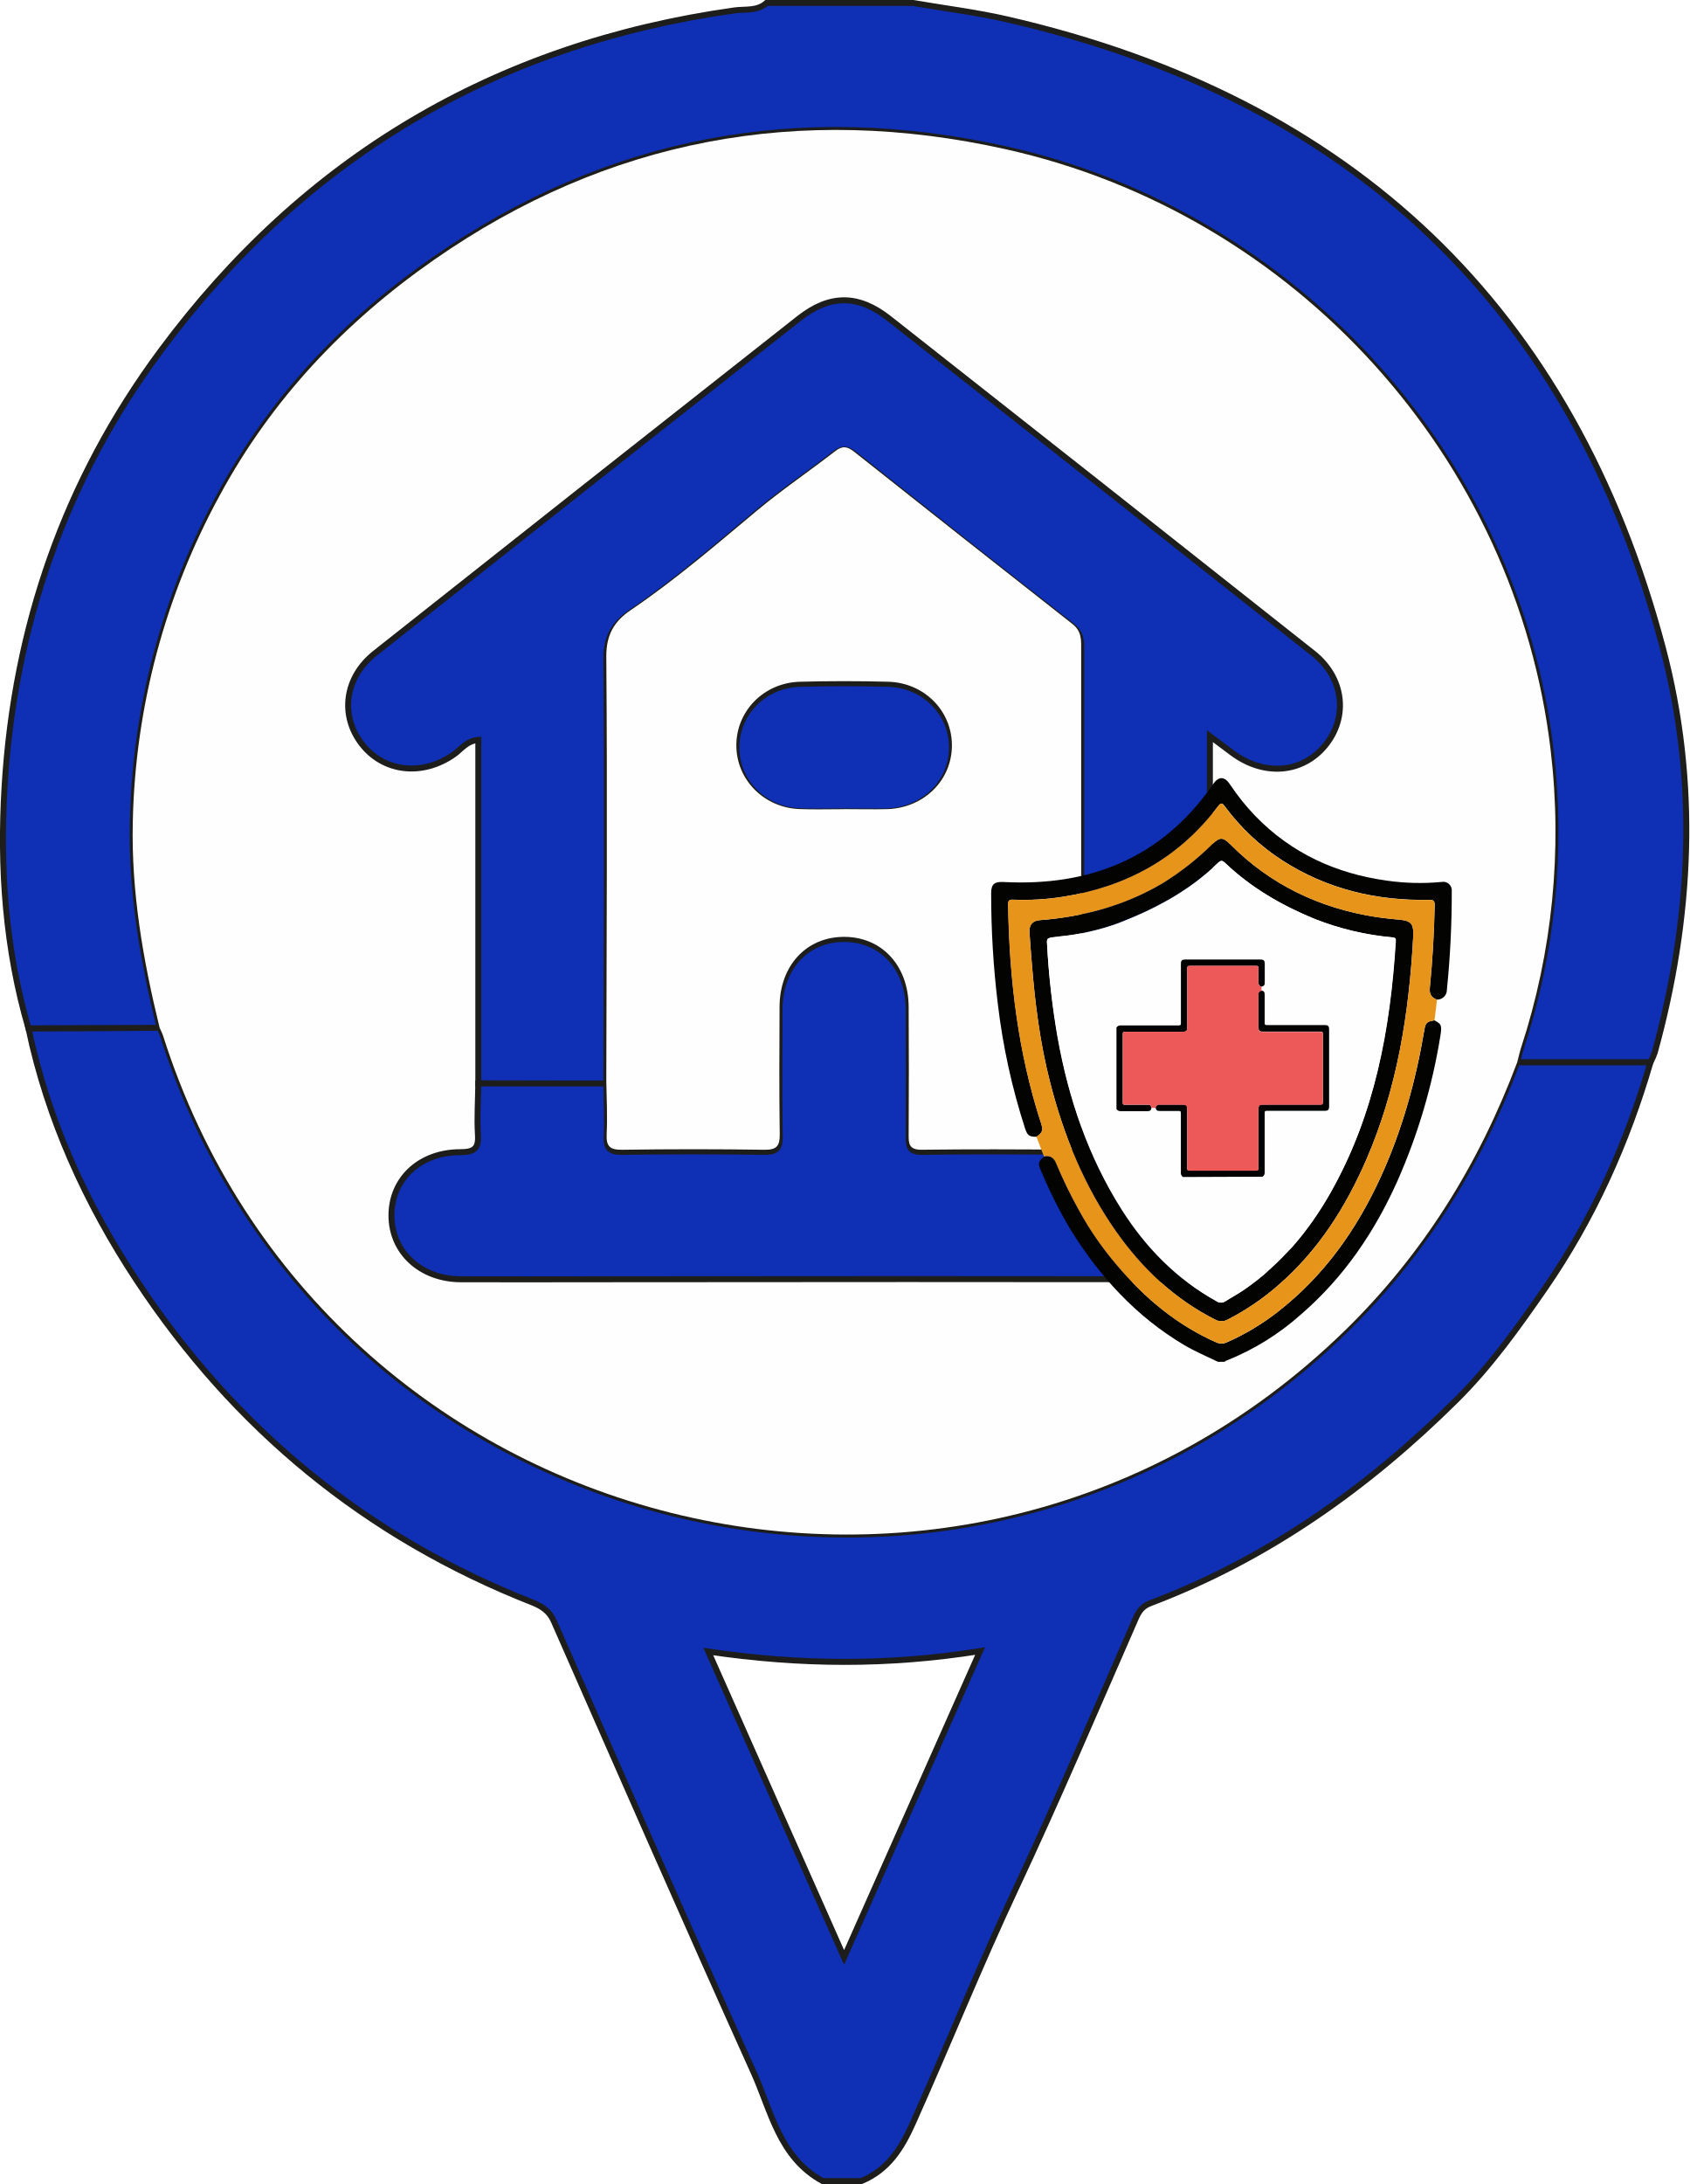
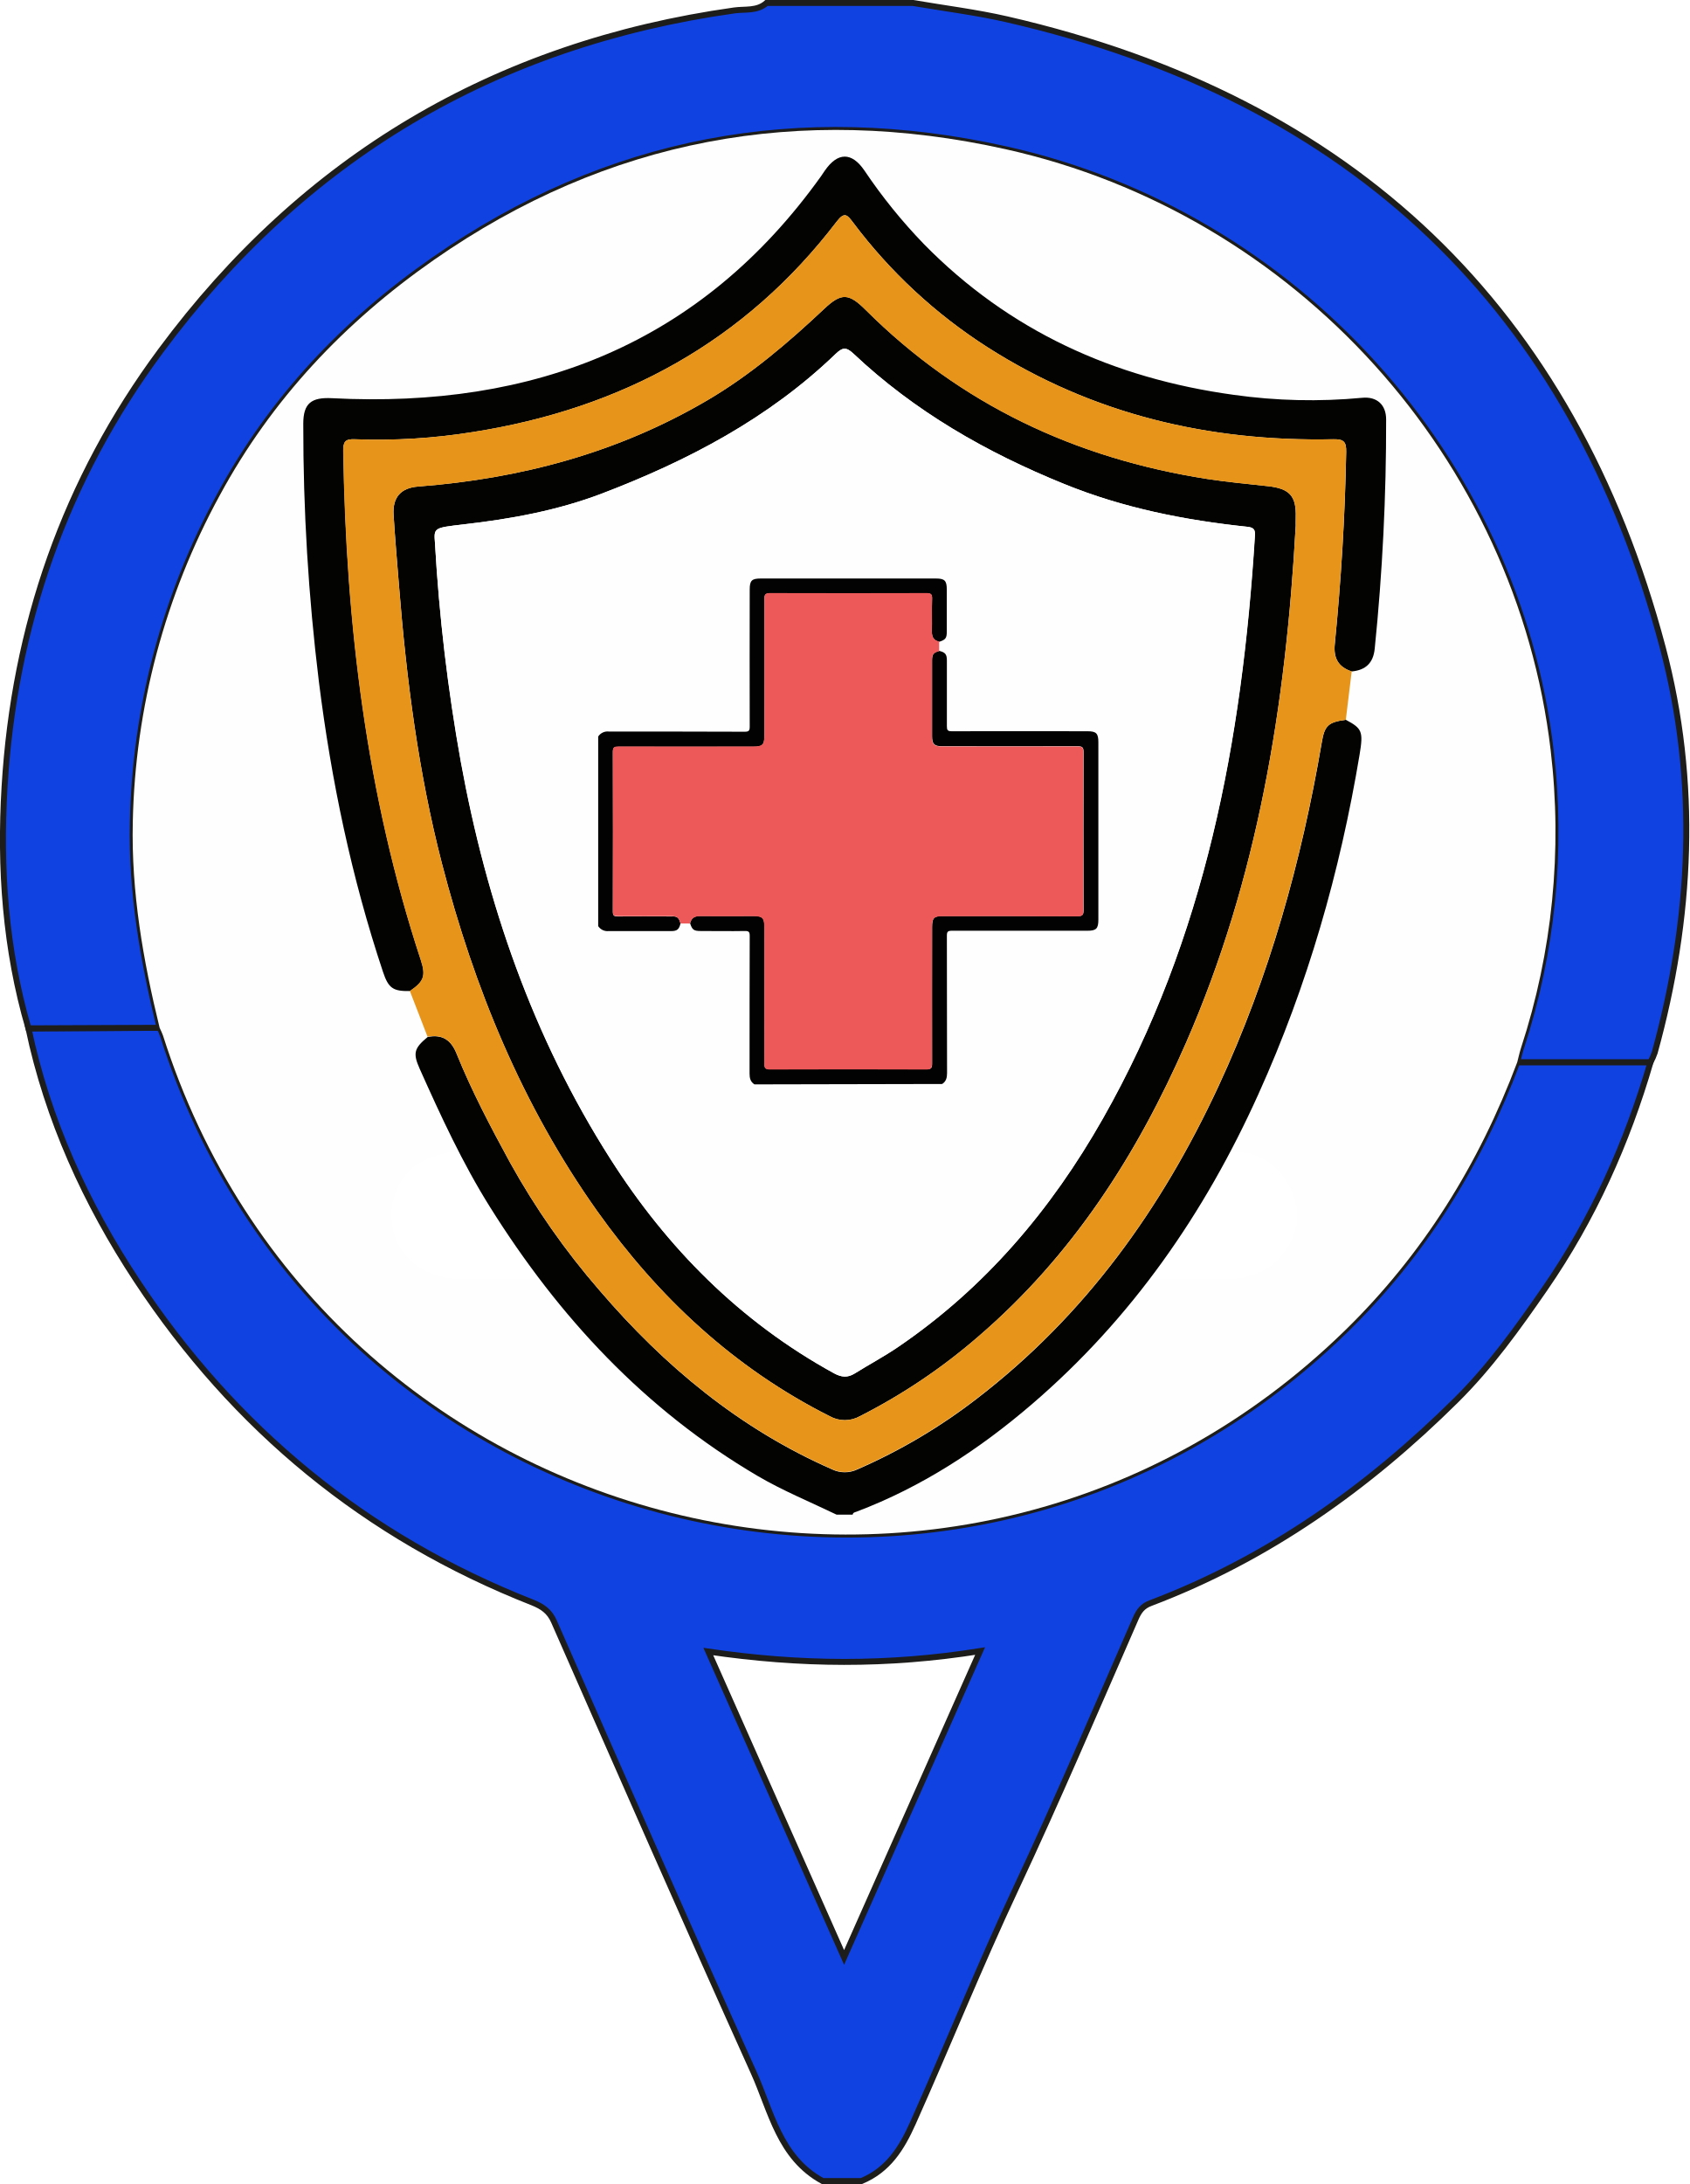
<svg xmlns="http://www.w3.org/2000/svg" viewBox="0 0 566.49 732.21">
  <defs>
-     <style>.cls-1{fill:#0f2fb5;stroke:#1d1d1b;stroke-miterlimit:10;stroke-width:2px;}.cls-2{fill:#fefefe;}.cls-3{fill:#030302;}.cls-4{fill:#e7951a;}.cls-5{fill:#020202;}.cls-6{fill:#ed5858;}</style>
+     <style>.cls-1{fill:#1042e2;stroke:#1d1d1b;stroke-miterlimit:10;stroke-width:2px;}.cls-2{fill:#fefefe;}.cls-3{fill:#030302;}.cls-4{fill:#e7951a;}.cls-5{fill:#020202;}.cls-6{fill:#ed5858;}</style>
  </defs>
  <g id="Capa_5" data-name="Capa 5">
    <path class="cls-1" d="M275.84,731.21c-14.45-7.91-17.19-23.27-23.08-36.34-22.67-50.27-44.79-100.79-67-151.27-1.5-3.42-3.86-5-7.14-6.33-56-22-100.07-58.42-132.79-108-17.1-25.92-29.85-54-36.29-84.5l44-.18a27.48,27.48,0,0,1,1.11,2.56c54,170.12,268.22,223.68,396.24,99.05,26.32-25.63,45.11-56,57.91-90.08h44.69c-7.91,27.07-19.26,52.47-35.43,75.89-9.1,13.16-18.36,26.11-29.72,37.37-29.6,29.32-63.06,53.15-102.51,68.08-2.69,1-3.89,2.67-5,5.2-13.25,30.27-26.18,60.69-40.22,90.61-12.15,25.89-22.8,52.4-34.46,78.48-3.79,8.48-8.32,15.75-17.29,19.47Zm52.83-177.67c-30.95,4.94-60.41,4.69-91.14.16,15.35,34.57,30.16,67.92,45.53,102.55Z" />
    <path class="cls-1" d="M53.53,344.58l-44,.18c-7.72-26.51-9.64-53.68-8-81C4.73,210.15,21.72,161,53.93,117.56,101.73,53.06,165.82,14.81,246.23,3.5c3.6-.51,7.69.3,10.81-2.5H306.2c10.53,1.81,21.17,3.11,31.56,5.5,116,26.66,189.65,97,219.81,210.5,12,45.19,9.78,90.83-2.68,135.92a22,22,0,0,1-1.41,3.19H508.79c.42-1.59.75-3.2,1.26-4.77A232.63,232.63,0,0,0,520,251.5C508.51,153.9,434.69,71.75,337.3,50.05c-69.08-15.4-133.56-3.48-191.78,37.09-30,20.88-54.42,46.74-71.86,79A238.66,238.66,0,0,0,44.55,275.62C44,299.06,48,321.91,53.53,344.58Z" />
    <path class="cls-2" d="M53.53,344.58c-5.55-22.67-9.54-45.52-9-69A238.66,238.66,0,0,1,73.66,166.13c17.44-32.25,41.9-58.11,71.86-79,58.22-40.57,122.7-52.49,191.78-37.09C434.69,71.75,508.51,153.9,520,251.5a232.63,232.63,0,0,1-9.94,99.84c-.51,1.57-.84,3.18-1.26,4.77-12.8,34.1-31.59,64.45-57.91,90.08-128,124.63-342.22,71.07-396.24-99.05A27.48,27.48,0,0,0,53.53,344.58ZM160.4,363.24c-.07,5.7-.47,11.42-.1,17.09.31,4.73-1.33,5.87-6,5.89-13.62,0-23,9.07-23,21.31s9.79,21.21,23.16,21.3c14.69.09,29.38,0,44.08,0q105.85,0,211.71,0c7.36,0,13.92-1.58,18.86-7.13,5.89-6.62,7.65-14.3,4-22.5-3.86-8.62-10.9-13.35-20.49-13-5.38.17-7.14-1.19-6.77-6.63.48-6.84,0-13.76-.08-20.65V246.75c3.44,2.58,5.49,4.12,7.54,5.64,10.61,7.86,23.38,6.86,31.07-2.44,7.91-9.56,6.44-22.72-4-31q-71-56.24-142.2-112.22c-10.36-8.16-19.92-8.09-30.21,0Q196.8,162.84,125.77,219c-10.17,8.05-11.87,20.69-4.43,30.37s20.37,11,31,3.47c2.39-1.69,4.18-4.49,8.09-4.8Z" />
-     <path class="cls-1" d="M160.4,363.24V248.07c-3.91.31-5.7,3.11-8.09,4.8-10.6,7.48-23.63,6.07-31-3.47s-5.74-22.32,4.43-30.37q71-56.21,142.19-112.25c10.29-8.1,19.85-8.17,30.21,0q71.19,56,142.2,112.22c10.41,8.24,11.88,21.4,4,31-7.69,9.3-20.46,10.3-31.07,2.44-2-1.52-4.1-3.06-7.54-5.64V359H362.82c-.08-2.6-.24-5.21-.24-7.81q0-66.22,0-132.46c0-3.27.26-6.24-3-8.81-24.47-19.08-48.78-38.37-73.08-57.65-2.18-1.72-3.87-2.2-6.3-.32-8.71,6.73-17.88,12.92-26.32,20-13.81,11.53-27.41,23.27-42.37,33.39-5.4,3.65-8.24,8.16-8.18,15.57.4,47.47.09,94.94,0,142.41Z" />
-     <path class="cls-1" d="M160.4,363.24h42.92c.07,5.93.4,11.87.12,17.78-.19,4.07,1.17,5.21,5.25,5.16q23.81-.33,47.62,0c4.2.06,5.24-1.28,5.18-5.24-.22-14.23-.13-28.46-.07-42.7.06-13.8,9-23.44,21.65-23.43s21.58,9.63,21.64,23.44q.1,21.35,0,42.7c0,3.16.05,5.29,4.41,5.23,16.35-.23,32.71-.17,49.06,0,3.44,0,4.58-1,4.51-4.42-.16-7.59.07-15.18.14-22.77h42.91c.07,6.88.56,13.8.08,20.64-.37,5.44,1.39,6.8,6.77,6.63,9.59-.32,16.63,4.41,20.49,13,3.67,8.2,1.91,15.88-4,22.5-4.94,5.55-11.5,7.14-18.86,7.13q-105.86-.13-211.71,0c-14.7,0-29.39.07-44.08,0-13.37-.09-23.11-9.13-23.16-21.3s9.39-21.26,23-21.31c4.68,0,6.32-1.16,6-5.89C159.93,374.66,160.33,368.94,160.4,363.24Z" />
-     <path class="cls-1" d="M283.1,272c-5.05,0-10.1.18-15.14-.05-11.8-.53-20.92-9.79-21-21.13-.13-11.64,9.16-21.22,21.31-21.55q14.77-.41,29.57,0c12.17.32,21.48,9.85,21.4,21.48S309.8,271.57,297.52,272C292.72,272.11,287.91,272,283.1,272Z" />
    <path class="cls-2" d="M362.83,358.27c-.07,7.58-.31,15.18-.15,22.76.08,3.42-1.06,4.46-4.5,4.43-16.36-.15-32.71-.21-49.06,0-4.36.06-4.43-2.06-4.41-5.23q.14-21.35,0-42.7c-.06-13.8-9-23.44-21.65-23.44s-21.58,9.64-21.64,23.43c-.06,14.24-.15,28.48.06,42.71.06,3.95-1,5.3-5.17,5.24q-23.81-.36-47.62,0c-4.09.06-5.45-1.08-5.25-5.16.28-5.91,0-11.85-.12-17.78.08-47.47.39-94.94,0-142.41-.06-7.41,2.78-11.91,8.18-15.57,14.95-10.12,28.56-21.86,42.37-33.38,8.44-7.05,17.61-13.24,26.32-20,2.43-1.88,4.12-1.4,6.29.32q36.47,28.93,73.08,57.65c3.3,2.57,3,5.54,3,8.81q0,66.24,0,132.46C362.59,353.06,362.74,355.66,362.83,358.27Zm-79.72-87c4.81,0,9.62.12,14.42,0,12.27-.39,21.6-9.59,21.69-21.23s-9.23-21.17-21.4-21.48q-14.77-.39-29.57,0c-12.16.33-21.44,9.91-21.32,21.55.12,11.34,9.24,20.61,21,21.13C273,271.46,278.06,271.27,283.11,271.29Z" />
-     <path class="cls-3" d="M481.05,342.09c2.32,1.24,2.51,1.68,2,5A197.62,197.62,0,0,1,468.59,396c-7.68,17.14-18,32.31-32.31,44.67a84.2,84.2,0,0,1-25,15.49c-.23.09-.5.1-.55.41h-2.29c-3.77-1.84-7.65-3.45-11.28-5.6C381,441.4,368.78,428,359,412.26a159.76,159.76,0,0,1-10-19.95c-1-2.24-.79-2.95,1.14-4.56,2.08-.42,3.34.44,4.12,2.4a154.46,154.46,0,0,0,7.63,15.69,107.68,107.68,0,0,0,12.74,18.41c9.25,10.92,20,19.94,33.18,25.78a4.18,4.18,0,0,0,3.62,0,80.2,80.2,0,0,0,17.07-10.22c15.42-12,26.33-27.36,34.43-45,7.27-15.81,11.84-32.41,14.73-49.52C478,342.91,478.56,342.43,481.05,342.09Z" />
-     <path class="cls-3" d="M473.9,314.11c-1.4,26-5.43,50.89-15.63,74.48-7,16.11-16.2,30.66-29.6,42.28a83.7,83.7,0,0,1-16.93,11.51,4.36,4.36,0,0,1-4.31,0c-13.66-6.94-24.44-17.15-33.17-29.56-10.69-15.19-17.56-32.13-22.14-50.06-3.36-13.11-5.05-26.48-6.12-39.94-.27-3.42-.56-6.83-.77-10.24-.16-2.54,1-3.89,3.51-4.09,14.66-1.14,28.53-4.88,41.26-12.44a94.65,94.65,0,0,0,16.67-13.17c2.43-2.31,3.48-2.25,5.88.16,13.51,13.6,29.93,21.41,48.75,24.37,2.88.45,5.78.71,8.68,1,3.07.34,4,1.42,3.93,4.49C473.89,313.51,473.9,314.08,473.9,314.11Zm-122.77,2.5a263.12,263.12,0,0,0,3.67,31.53c3.68,20.35,10.25,39.65,21.33,57.2,8.1,12.83,18.48,23.45,31.88,30.88a2.62,2.62,0,0,0,3,0c2-1.28,4.16-2.42,6.14-3.78,12.46-8.55,21.87-19.8,29.25-32.91,14.66-26.08,19.87-54.56,21.7-83.93.05-.81,0-1.23-1-1.34a94.09,94.09,0,0,1-26.17-6.17c-11.14-4.57-21.34-10.46-30.06-18.78-1.06-1-1.56-.88-2.53.06-9.54,9.28-21,15.37-33.32,20.1A79.65,79.65,0,0,1,355.2,314C351,314.44,351,314.43,351.13,316.61Z" />
-     <path class="cls-2" d="M351.13,316.61c-.17-2.18-.16-2.17,4.07-2.66A79.65,79.65,0,0,0,375,309.51c12.27-4.73,23.78-10.82,33.32-20.1,1-.94,1.47-1.07,2.53-.06,8.72,8.32,18.92,14.21,30.06,18.78A94.09,94.09,0,0,0,467,314.3c1,.11,1.09.53,1,1.34-1.83,29.37-7,57.85-21.7,83.93-7.38,13.11-16.79,24.36-29.25,32.91-2,1.36-4.1,2.5-6.14,3.78a2.62,2.62,0,0,1-3,0c-13.4-7.43-23.78-18.05-31.88-30.88-11.08-17.55-17.65-36.85-21.33-57.2A263.12,263.12,0,0,1,351.13,316.61Z" />
-     <path class="cls-3" d="M481.89,335.13c-1.9-.64-2.61-1.9-2.41-3.92.9-9.21,1.46-18.44,1.63-27.7,0-1.52-.38-1.86-1.87-1.83C461.53,302,445,298.1,430,288.43a73.61,73.61,0,0,1-19.18-18c-.8-1.06-1.21-1.61-2.33-.14-13.08,17.31-30.67,27-51.91,30.33a85,85,0,0,1-16.85,1c-1.38-.06-1.67.36-1.64,1.67.4,24.95,3.3,49.51,11.06,73.34.75,2.3.45,3.09-1.54,4.47-2.42.06-3.08-.41-3.85-2.74a219,219,0,0,1-9.15-41.81,303.83,303.83,0,0,1-2.23-37.17c0-3,1.17-3.83,4.11-3.68,28.82,1.51,52.68-7.86,69.76-32l.53-.79c1.83-2.68,3.84-2.71,5.64,0a76.15,76.15,0,0,0,8.54,10.66c12.12,12.48,27,19.29,44.1,21.67a77.41,77.41,0,0,0,18.38.44,2.87,2.87,0,0,1,3.4,3.12,322.45,322.45,0,0,1-1.63,33A3.26,3.26,0,0,1,481.89,335.13Z" />
-     <path class="cls-4" d="M481.05,342.09c-2.49.34-3,.82-3.44,3.24-2.89,17.11-7.46,33.71-14.73,49.52-8.1,17.6-19,33-34.43,45A80.2,80.2,0,0,1,411.38,450a4.18,4.18,0,0,1-3.62,0c-13.2-5.84-23.93-14.86-33.18-25.78a107.68,107.68,0,0,1-12.74-18.41,154.46,154.46,0,0,1-7.63-15.69c-.78-2-2-2.82-4.12-2.4q-1.27-3.3-2.53-6.59c2-1.38,2.29-2.17,1.54-4.47-7.76-23.83-10.66-48.39-11.06-73.34,0-1.31.26-1.73,1.64-1.67a85,85,0,0,0,16.85-1c21.24-3.37,38.83-13,51.91-30.33,1.12-1.47,1.53-.92,2.33.14a73.61,73.61,0,0,0,19.18,18c15,9.67,31.58,13.61,49.29,13.25,1.49,0,1.89.31,1.87,1.83-.17,9.26-.73,18.49-1.63,27.7-.2,2,.51,3.28,2.41,3.92Zm-7.15-28s0-.6,0-1.17c.09-3.07-.86-4.15-3.93-4.49-2.9-.33-5.8-.59-8.68-1-18.82-3-35.24-10.77-48.75-24.37-2.4-2.41-3.45-2.47-5.88-.16A94.65,94.65,0,0,1,390,296.05c-12.73,7.56-26.6,11.3-41.26,12.44-2.48.2-3.67,1.55-3.51,4.09.21,3.41.5,6.82.77,10.24,1.07,13.46,2.76,26.83,6.12,39.94,4.58,17.93,11.45,34.87,22.14,50.06,8.73,12.41,19.51,22.62,33.17,29.56a4.36,4.36,0,0,0,4.31,0,83.7,83.7,0,0,0,16.93-11.51c13.4-11.62,22.63-26.17,29.6-42.28C468.47,365,472.5,340.1,473.9,314.11Z" />
-     <path class="cls-5" d="M396.68,394.6A1.64,1.64,0,0,1,396,393c0-6.61,0-13.22,0-19.83,0-.55-.13-.71-.68-.7-2.1,0-4.21,0-6.32,0-1,0-1.2-.17-1.51-1.11a1.27,1.27,0,0,1,1.48-1.06c2.53,0,5.06,0,7.59,0,1.27,0,1.54.27,1.54,1.59,0,6.54,0,13.09,0,19.64,0,.67.13.87.82.87q11.14,0,22.28,0c.71,0,.82-.22.82-.88,0-6.54,0-13.09,0-19.64,0-1.31.27-1.58,1.55-1.58,6.4,0,12.81,0,19.21,0,.74,0,.86-.22.86-.91q0-11.36,0-22.7c0-.72-.2-.85-.85-.84-6.45,0-12.9,0-19.36,0-1.09,0-1.4-.32-1.4-1.43,0-3.65,0-7.31,0-11,0-.87.2-1.11,1-1.34.84.21,1.07.5,1.07,1.38,0,3.16,0,6.31,0,9.47,0,.57.1.74.7.74,6.45,0,12.9,0,19.36,0,1.25,0,1.55.31,1.55,1.59v25.55c0,1.29-.3,1.6-1.55,1.6-6.45,0-12.9,0-19.35,0-.6,0-.71.16-.71.74,0,6.6,0,13.19,0,19.78a1.64,1.64,0,0,1-.7,1.57Z" />
-     <path class="cls-5" d="M386.15,371.43c-.2.85-.49,1.1-1.34,1.1-3,0-6,0-8.95,0a1.55,1.55,0,0,1-1.46-.71V344.49a1.6,1.6,0,0,1,1.54-.71c6.45,0,12.9,0,19.35,0,.57,0,.72-.13.72-.73q0-9.88,0-19.79c0-1.27.31-1.57,1.57-1.57h25c1.25,0,1.55.3,1.55,1.59q0,3,0,6.05c0,.94-.17,1.18-1.08,1.47a1.25,1.25,0,0,1-1-1.43c0-1.59,0-3.18,0-4.77,0-.64-.16-.78-.77-.78q-11.17,0-22.34,0c-.62,0-.81.15-.81.81,0,6.55,0,13.1,0,19.64,0,1.41-.24,1.65-1.62,1.65-6.4,0-12.8,0-19.21,0-.56,0-.79.08-.79.75q0,11.49,0,23c0,.56.15.72.7.71,2.55,0,5.1,0,7.65,0C385.69,370.37,385.93,370.58,386.15,371.43Z" />
-     <path class="cls-6" d="M386.15,371.43c-.22-.85-.46-1.06-1.31-1.06-2.55,0-5.1,0-7.65,0-.55,0-.7-.15-.7-.71q0-11.49,0-23c0-.67.23-.75.79-.75,6.41,0,12.81,0,19.21,0,1.38,0,1.62-.24,1.62-1.65,0-6.54,0-13.09,0-19.64,0-.66.19-.81.81-.81q11.18,0,22.34,0c.61,0,.79.14.77.78-.05,1.59,0,3.18,0,4.77a1.25,1.25,0,0,0,1,1.43c0,.47,0,.93,0,1.39-.83.23-1,.47-1,1.34,0,3.65,0,7.31,0,11,0,1.11.31,1.43,1.4,1.43,6.46,0,12.91,0,19.36,0,.65,0,.85.12.85.84q0,11.34,0,22.7c0,.69-.12.91-.86.91-6.4,0-12.81,0-19.21,0-1.28,0-1.55.27-1.55,1.58,0,6.55,0,13.1,0,19.64,0,.66-.11.88-.82.88q-11.13,0-22.28,0c-.69,0-.82-.2-.82-.87,0-6.55,0-13.1,0-19.64,0-1.32-.27-1.59-1.54-1.59-2.53,0-5.06,0-7.59,0a1.27,1.27,0,0,0-1.48,1.06Z" />
+     <path class="cls-3" d="M451.31,241.32c5.45,2.89,5.91,3.92,4.63,11.6-6.55,39.34-17.43,77.39-33.93,113.87C404,406.7,379.58,442,346.06,470.76c-17.64,15.13-36.9,27.75-58.83,36.05-.55.21-1.17.24-1.3,1h-5.37c-8.87-4.28-18-8-26.52-13-37.88-22.26-66.67-53.35-89.69-90.09-9.27-14.78-16.52-30.56-23.62-46.42-2.33-5.22-1.85-6.89,2.68-10.63,4.9-1,7.86,1,9.7,5.58,5.09,12.59,11.44,24.62,17.93,36.52a250.6,250.6,0,0,0,30,42.86c21.76,25.4,47,46.4,78,60a9.85,9.85,0,0,0,8.5,0,188.89,188.89,0,0,0,40.14-23.77c36.25-27.85,61.89-63.69,80.93-104.65,17.11-36.81,27.84-75.44,34.64-115.26C444.18,243.22,445.45,242.11,451.31,241.32Z" />
+     <path class="cls-3" d="M434.51,176.2c-3.3,60.5-12.79,118.45-36.76,173.34C381.37,387,359.67,420.9,328.17,448a195.88,195.88,0,0,1-39.81,26.79,10.35,10.35,0,0,1-10.13,0c-32.11-16.16-57.46-39.93-78-68.8C175.12,370.6,159,331.17,148.19,289.44c-7.89-30.53-11.87-61.64-14.38-93-.63-7.94-1.33-15.87-1.82-23.82-.37-5.92,2.42-9.06,8.27-9.51,34.46-2.65,67.06-11.36,97-28.95,14.46-8.5,27.06-19.27,39.18-30.67,5.72-5.38,8.19-5.23,13.83.38,31.77,31.66,70.37,49.82,114.62,56.71,6.76,1.05,13.59,1.66,20.4,2.42,7.21.81,9.46,3.32,9.23,10.45C434.47,174.8,434.51,176.13,434.51,176.2ZM145.86,182a608,608,0,0,0,8.64,73.37c8.65,47.36,24.09,92.29,50.14,133.13,19,29.86,43.44,54.58,74.95,71.88,2.55,1.4,4.6,1.59,7,.09,4.79-3,9.78-5.64,14.43-8.8,29.29-19.91,51.42-46.08,68.76-76.61,34.47-60.68,46.73-127,51-195.33.12-1.88-.09-2.86-2.44-3.11-21.11-2.23-41.65-6.28-61.53-14.36-26.19-10.64-50.16-24.35-70.66-43.71-2.49-2.35-3.68-2.06-6,.14-22.43,21.59-49.49,35.77-78.32,46.77-14.88,5.68-30.6,8.55-46.46,10.35C145.48,177,145.47,176.94,145.86,182Z" />
+     <path class="cls-2" d="M145.86,182c-.39-5.09-.38-5.06,9.58-6.19,15.86-1.8,31.58-4.67,46.46-10.35,28.83-11,55.89-25.18,78.32-46.77,2.28-2.2,3.47-2.49,6-.14,20.5,19.36,44.47,33.07,70.66,43.71,19.88,8.08,40.42,12.13,61.53,14.36,2.35.25,2.56,1.23,2.44,3.11-4.29,68.37-16.55,134.65-51,195.33-17.34,30.53-39.47,56.7-68.76,76.61-4.65,3.16-9.64,5.82-14.43,8.8-2.41,1.5-4.46,1.31-7-.09-31.51-17.3-55.91-42-74.95-71.88-26-40.84-41.49-85.77-50.14-133.13A608,608,0,0,1,145.86,182Z" />
+     <path class="cls-3" d="M453.29,225.11c-4.47-1.47-6.14-4.41-5.68-9.12,2.12-21.43,3.44-42.91,3.83-64.46.07-3.53-.88-4.33-4.39-4.26-41.63.85-80.6-8.33-115.89-30.85a172.61,172.61,0,0,1-45.09-41.83c-1.87-2.48-2.84-3.76-5.46-.33-30.76,40.28-72.1,62.75-122,70.59a201.39,201.39,0,0,1-39.62,2.42c-3.24-.14-3.91.84-3.86,3.9.94,58.05,7.77,115.21,26,170.68,1.76,5.35,1.05,7.2-3.63,10.4-5.68.14-7.24-.95-9.05-6.37-10.58-31.7-17.36-64.22-21.51-97.32a700.61,700.61,0,0,1-5.24-86.49c0-6.9,2.74-8.93,9.65-8.57,67.76,3.51,123.85-18.29,164-74.45.43-.6.82-1.22,1.24-1.83,4.32-6.24,9-6.3,13.26-.09a179,179,0,0,0,20.08,24.81c28.5,29,63.53,44.89,103.68,50.42a184.34,184.34,0,0,0,43.22,1c4.9-.47,8,2.34,8,7.25A744.67,744.67,0,0,1,461,217.51C460.52,222.24,458,224.67,453.29,225.11Z" />
+     <path class="cls-4" d="M451.31,241.32c-5.86.79-7.13,1.9-8.09,7.54-6.8,39.82-17.53,78.45-34.64,115.26-19,41-44.68,76.8-80.93,104.65a188.89,188.89,0,0,1-40.14,23.77,9.85,9.85,0,0,1-8.5,0c-31-13.6-56.26-34.6-78-60a250.6,250.6,0,0,1-30-42.86c-6.49-11.9-12.84-23.93-17.93-36.52-1.84-4.55-4.8-6.54-9.7-5.58l-5.94-15.34c4.68-3.2,5.39-5.05,3.63-10.4-18.25-55.47-25.08-112.63-26-170.68,0-3.06.62-4,3.86-3.9a201.39,201.39,0,0,0,39.62-2.42c49.95-7.84,91.29-30.31,122.05-70.59,2.62-3.43,3.59-2.15,5.46.33a172.61,172.61,0,0,0,45.09,41.83c35.29,22.52,74.26,31.7,115.89,30.85,3.51-.07,4.46.73,4.39,4.26-.39,21.55-1.71,43-3.83,64.46-.46,4.71,1.21,7.65,5.68,9.12Zm-16.8-65.12c0-.07,0-1.4,0-2.73.23-7.13-2-9.64-9.23-10.45-6.81-.76-13.64-1.37-20.4-2.42-44.25-6.89-82.85-25-114.62-56.71-5.64-5.61-8.11-5.76-13.83-.38-12.12,11.4-24.72,22.17-39.18,30.67-29.93,17.59-62.53,26.3-97,28.95-5.85.45-8.64,3.59-8.27,9.51.49,8,1.19,15.88,1.82,23.82,2.51,31.34,6.49,62.45,14.38,93C159,331.17,175.12,370.6,200.25,406c20.52,28.87,45.87,52.64,78,68.8a10.35,10.35,0,0,0,10.13,0A195.88,195.88,0,0,0,328.17,448c31.5-27.05,53.2-60.91,69.58-98.41C421.72,294.65,431.21,236.7,434.51,176.2Z" />
+     <path class="cls-5" d="M253,363.55c-1.34-.85-1.65-2.1-1.64-3.65,0-15.38,0-30.77.05-46.15,0-1.28-.29-1.64-1.58-1.62-5,.09-9.92,0-14.88,0-2.29,0-2.82-.4-3.53-2.58.42-1.89,1.62-2.5,3.47-2.47,6,.07,11.9,0,17.84,0,3,0,3.61.64,3.62,3.7,0,15.23,0,30.47,0,45.71,0,1.56.31,2,1.94,2q26.18-.1,52.37,0c1.66,0,1.93-.52,1.92-2-.05-15.24,0-30.48,0-45.72,0-3.05.61-3.68,3.62-3.68,15.06,0,30.12,0,45.18.05,1.73,0,2-.52,2-2.12q-.07-26.42,0-52.84c0-1.66-.48-2-2-2-15.16.06-30.33,0-45.5,0-2.58,0-3.31-.74-3.31-3.33q0-12.76,0-25.51c0-2,.48-2.59,2.43-3.12,2,.49,2.53,1.16,2.53,3.21,0,7.35,0,14.69,0,22,0,1.33.23,1.74,1.65,1.73,15.16-.06,30.33,0,45.5,0,2.95,0,3.65.71,3.65,3.7v59.46c0,3-.71,3.72-3.64,3.72-15.17,0-30.34,0-45.5,0-1.4,0-1.67.37-1.66,1.72.05,15.35,0,30.7.06,46,0,1.55-.31,2.8-1.64,3.66Z" />
+     <path class="cls-5" d="M228.2,309.61c-.48,2-1.16,2.55-3.16,2.55-7,0-14,0-21,0a3.7,3.7,0,0,1-3.44-1.67V246.92a3.76,3.76,0,0,1,3.61-1.66c15.17,0,30.34,0,45.51.06,1.34,0,1.69-.29,1.69-1.69-.06-15.35,0-30.7,0-46,0-3,.72-3.68,3.68-3.68h58.77c2.94,0,3.64.72,3.64,3.72,0,4.69,0,9.39,0,14.08,0,2.19-.42,2.73-2.54,3.42-1.78-.39-2.48-1.49-2.45-3.33.08-3.7-.05-7.4.06-11.1.05-1.48-.38-1.81-1.81-1.81q-26.25.08-52.52,0c-1.46,0-1.91.33-1.9,1.89.06,15.23,0,30.46,0,45.7,0,3.28-.56,3.84-3.8,3.84-15,0-30.11,0-45.16,0-1.33,0-1.87.19-1.86,1.76q.09,26.73,0,53.48c0,1.31.33,1.67,1.63,1.65,6-.07,12,0,18,0C227.12,307.15,227.67,307.62,228.2,309.61Z" />
+     <path class="cls-6" d="M228.2,309.61c-.53-2-1.08-2.46-3.07-2.46-6,0-12,0-18,0-1.3,0-1.64-.34-1.63-1.65q.06-26.75,0-53.48c0-1.57.53-1.76,1.86-1.76,15.05.05,30.11,0,45.16,0,3.24,0,3.8-.56,3.8-3.84,0-15.24,0-30.47,0-45.7,0-1.56.44-1.89,1.9-1.89q26.26.08,52.52,0c1.43,0,1.86.33,1.81,1.81-.11,3.7,0,7.4-.06,11.1,0,1.84.67,2.94,2.45,3.33,0,1.08,0,2.16,0,3.23-1.95.53-2.42,1.11-2.43,3.12q0,12.75,0,25.51c0,2.59.73,3.33,3.31,3.33,15.17,0,30.34,0,45.5,0,1.53,0,2,.3,2,2q-.1,26.41,0,52.84c0,1.6-.28,2.13-2,2.12-15.06-.08-30.12-.05-45.18-.05-3,0-3.62.63-3.62,3.68,0,15.24,0,30.48,0,45.72,0,1.52-.26,2-1.92,2q-26.19-.1-52.37,0c-1.63,0-1.95-.47-1.94-2,.06-15.24,0-30.48,0-45.71,0-3.06-.62-3.69-3.62-3.7-5.94,0-11.89.05-17.84,0-1.85,0-3,.58-3.47,2.47Z" />
  </g>
</svg>
